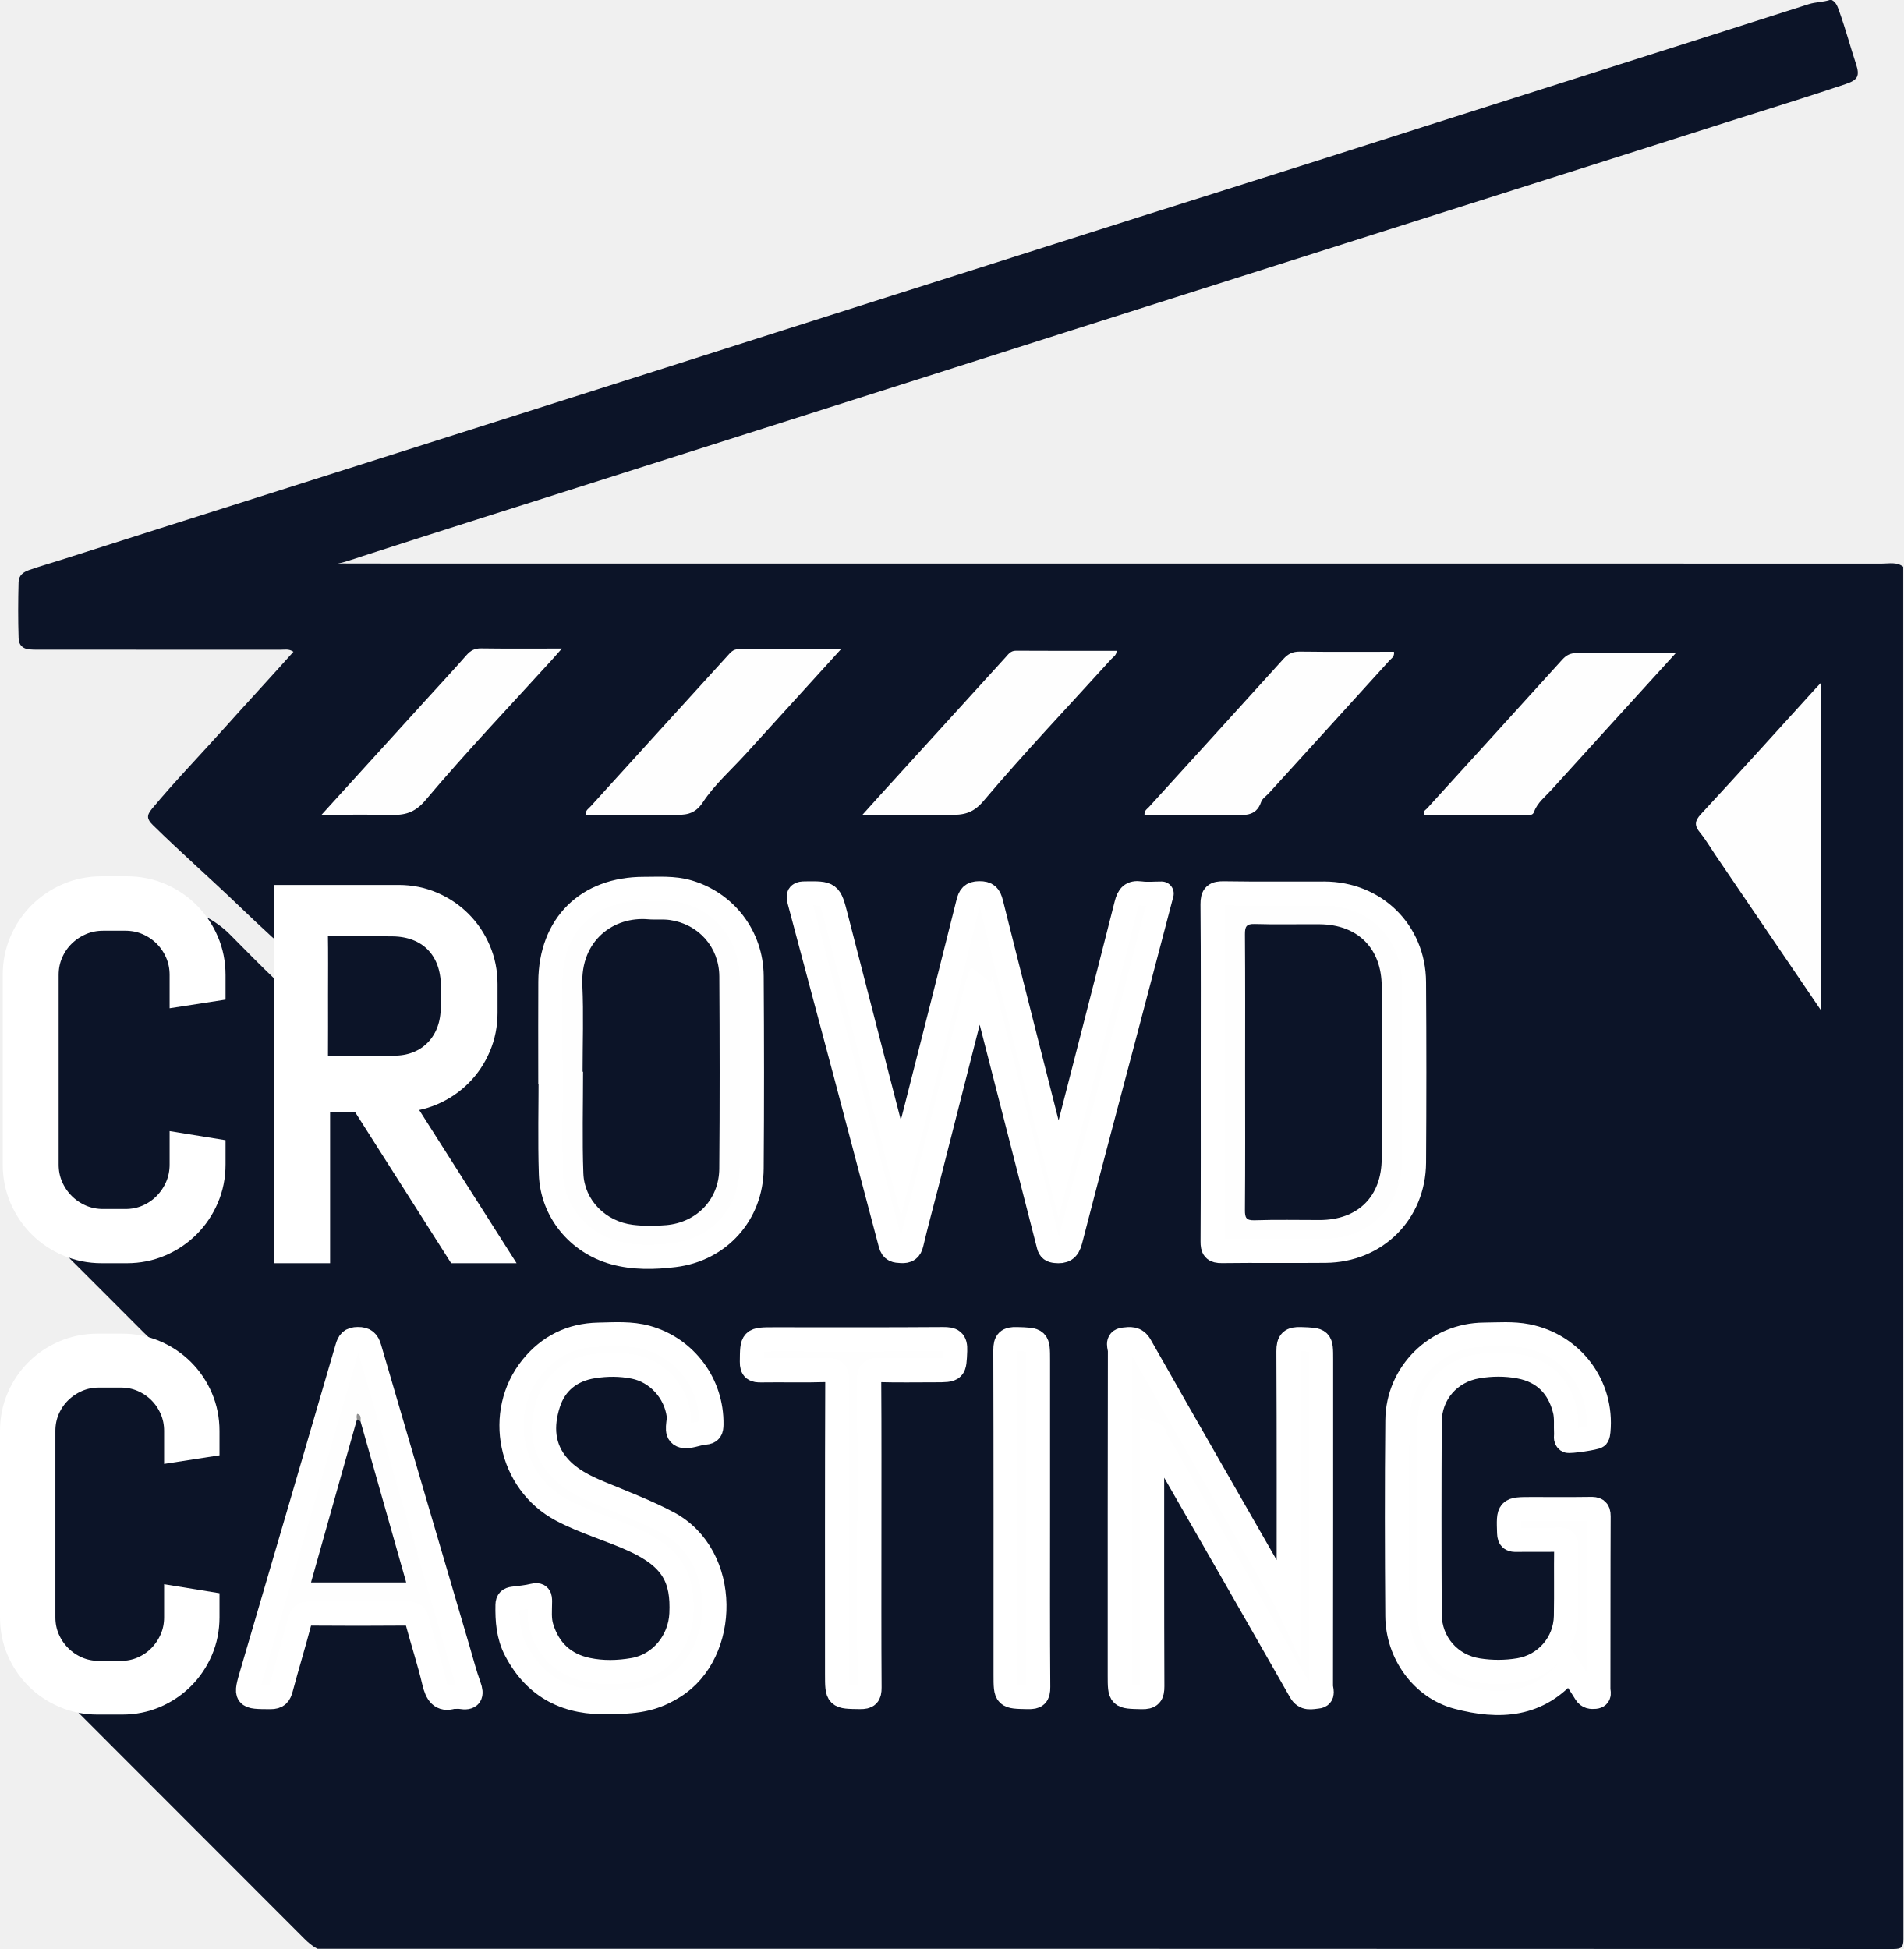
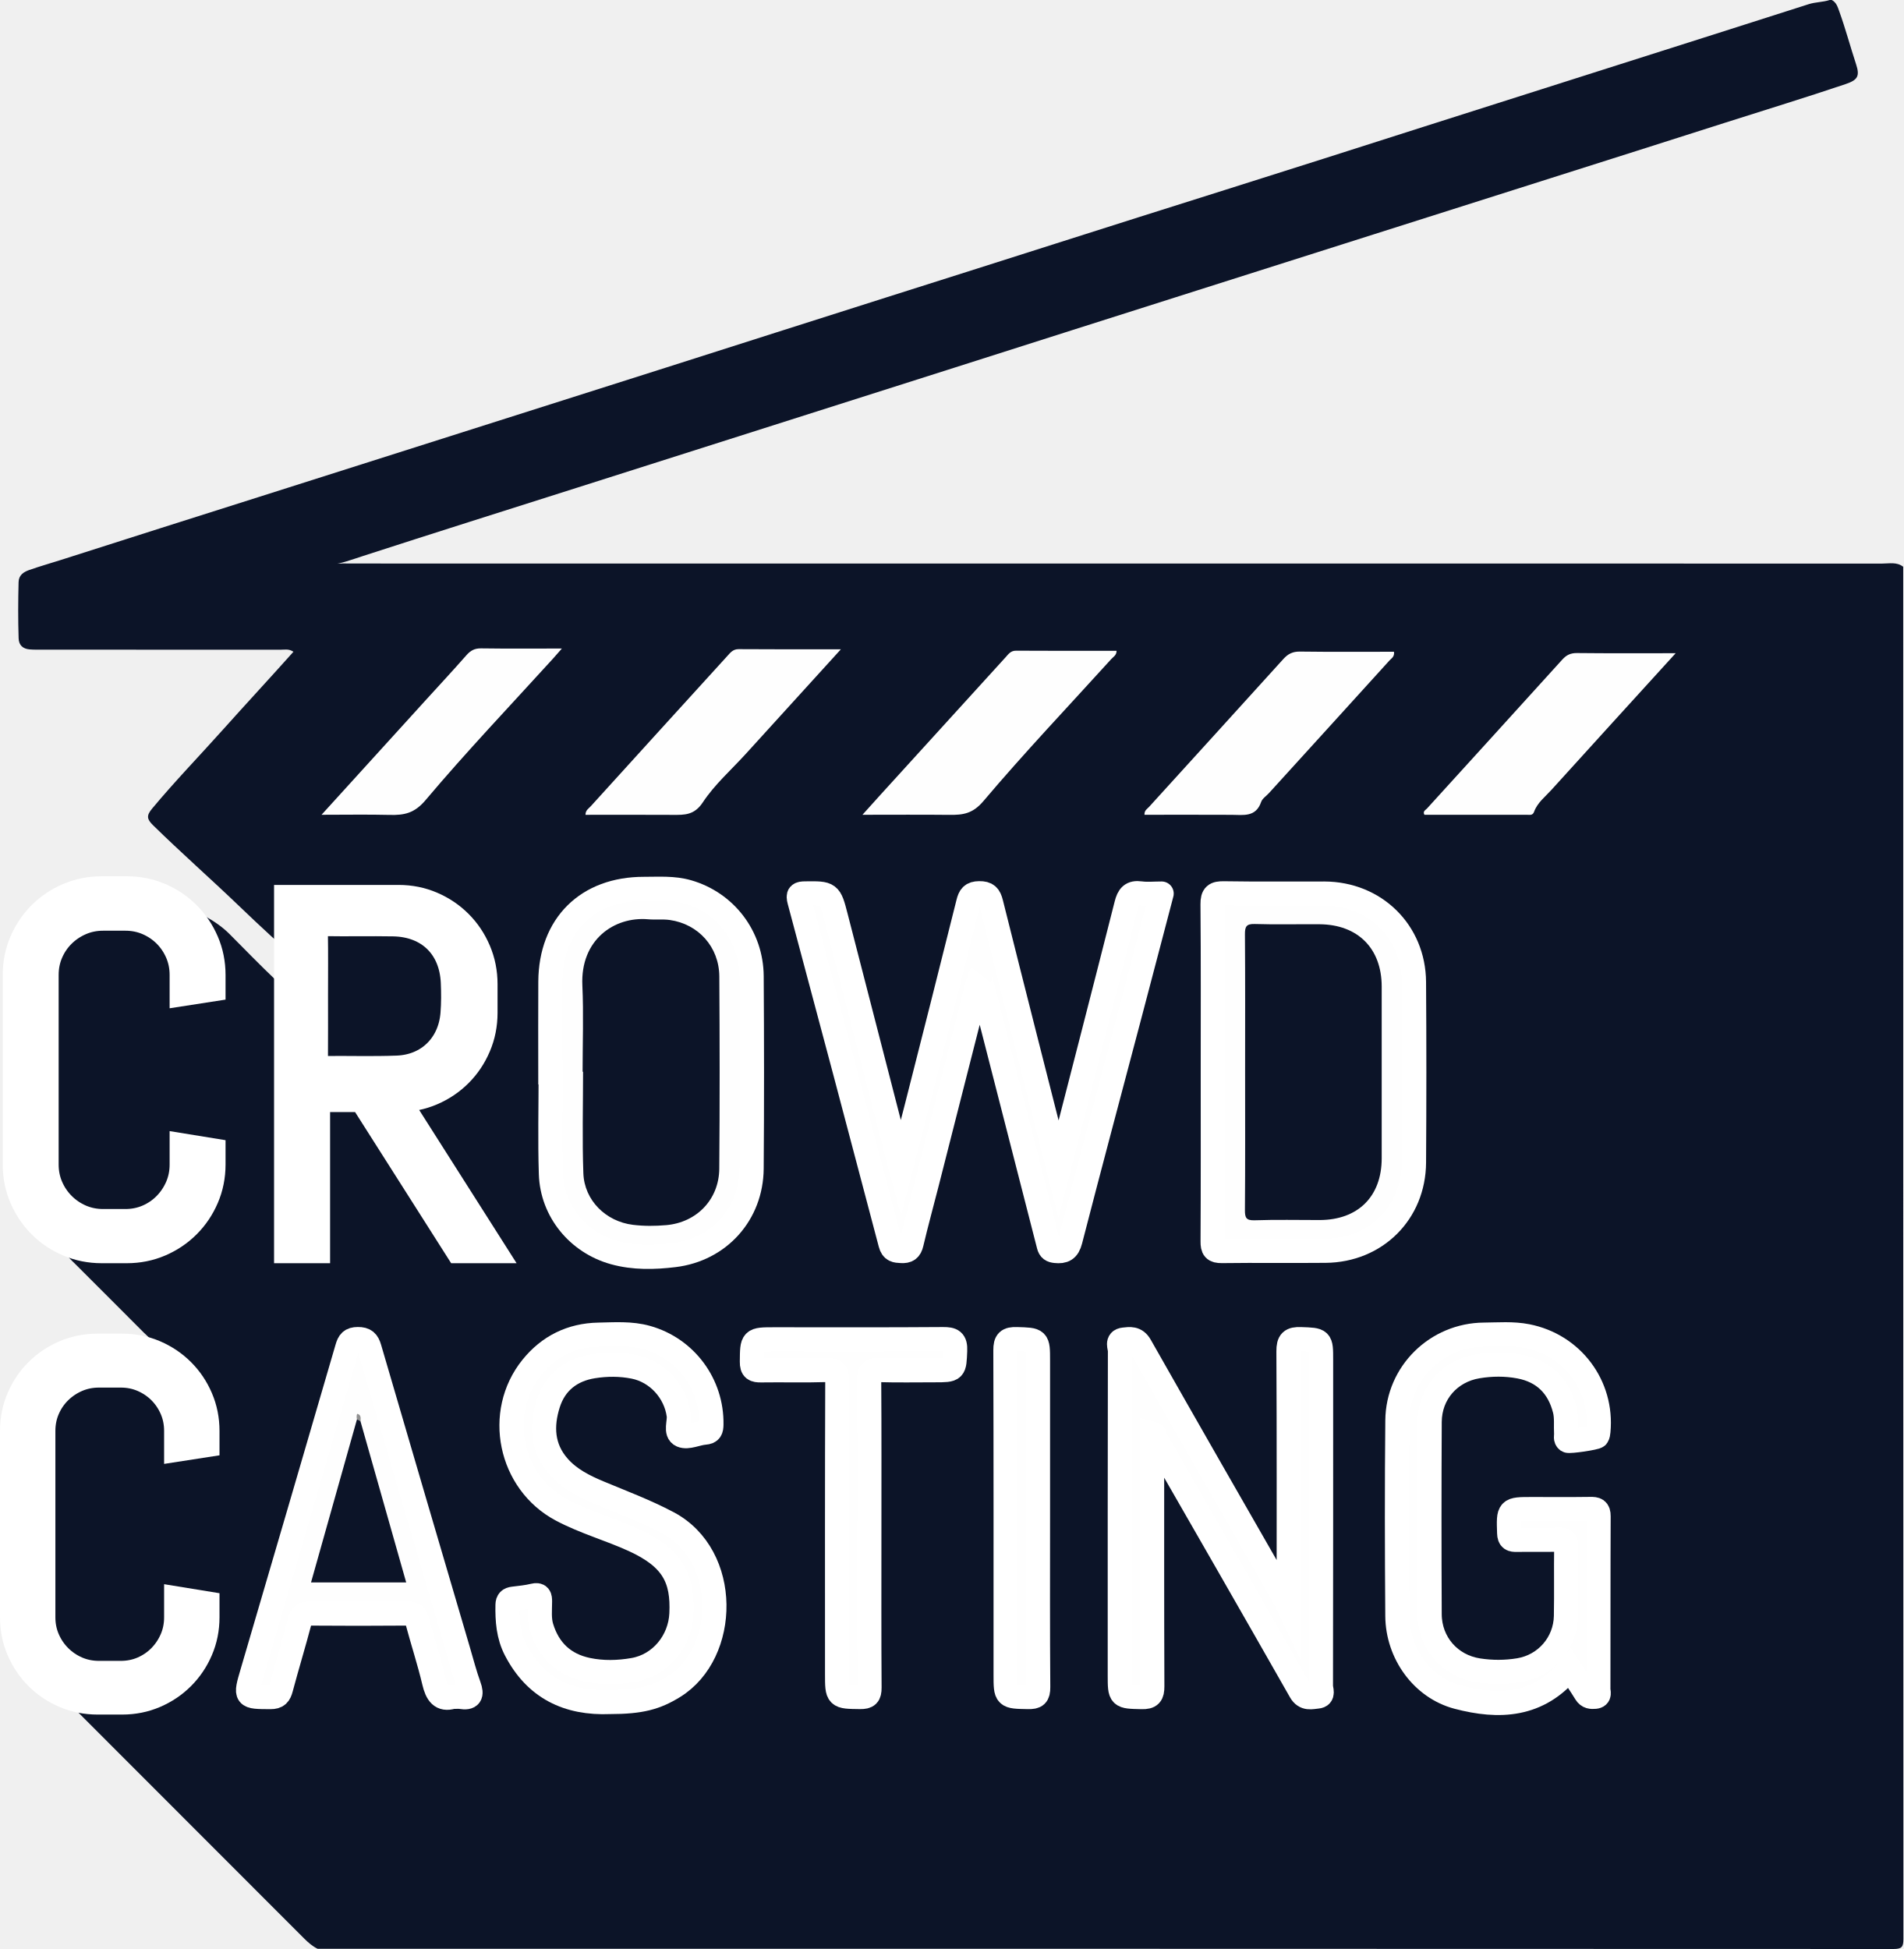
<svg xmlns="http://www.w3.org/2000/svg" id="svg2" xml:space="preserve" viewBox="0 0 393.895 403.37" height="403.37" width="393.89" version="1.1">
  <defs id="defs6">
    <clipPath id="clipPath16" clipPathUnits="userSpaceOnUse">
      <path id="path18" d="m0 612h792v-612h-792v612z" />
    </clipPath>
  </defs>
  <g id="g10" transform="matrix(1.25 0 0 -1.25 -381.76 627.24)">
    <g id="g12">
      <g id="g14" clip-path="url(#clipPath16)">
        <g id="g20" transform="translate(620.49,407.96)" style="fill:#0c1428;fill-opacity:1">
          <path id="path22" d="m0 0c0-75.742-0.004-151.48 0.034-227.22 0-1.342-0.303-1.645-1.646-1.645-86.962 0.037-173.92 0.034-260.89 0.034-0.867 0.427-1.575 1.05-2.256 1.731-12.442 12.456-24.896 24.901-37.334 37.361-0.654 0.655-1.903 1.381-1.473 2.241 0.516 1.028 1.821 0.233 2.77 0.158 3.703-0.29 7.388-0.483 10.967 0.836 5.336 1.967 9.256 7.862 8.924 13.44-0.084 1.404-2.758 2.759-3.937 1.978-0.603-0.399-0.461-1.07-0.438-1.642 0.086-2.153-0.422-4.119-1.566-5.96-1.548-2.49-3.798-3.922-6.605-4.498-2.36-0.484-4.754-0.478-7.117-0.02-4.994 0.968-8.246 4.911-8.256 10.014-0.021 10.385-0.02 20.769-0.001 31.154 0.01 5.379 3.196 9.272 8.491 10.14 3.258 0.534 6.538 0.552 9.631-0.995 3.498-1.749 5.118-4.669 5.401-8.453 0.04-0.535 0.002-1.074 0.032-1.611 0.044-0.805 0.452-1.136 1.269-1.142 2.642-0.019 3.238 0.506 3.084 3.094-0.294 4.935-2.544 8.768-6.763 11.353-1.34 0.821-2.53 1.77-3.629 2.876-3.744 3.767-7.508 7.516-11.263 11.272-0.38 0.38-0.782 0.741-1.124 1.155-0.368 0.444-1.016 0.929-0.617 1.523 0.385 0.572 1.095 0.241 1.658 0.06 3.661-1.183 7.389-1.264 11.149-0.658 6.768 1.091 11.671 6.572 12.025 13.403 0.109 2.095-1.779 3.52-3.742 2.825-0.871-0.308-0.628-1.074-0.622-1.677 0.03-2.806-0.811-5.236-2.711-7.361-3.017-3.373-6.928-3.668-11.013-3.351-1.659 0.128-3.308 0.46-4.793 1.333-3.239 1.905-5.034 4.654-5.035 8.477-0.002 10.563-0.008 21.127 0.002 31.69 0.005 5.063 2.946 8.796 7.873 9.898 2.468 0.553 5.007 0.548 7.47 0.062 4.846-0.958 8.009-4.928 8.206-9.951 0.035-0.887-0.46-2.334 1.247-2.167 2.647 0.26 3.178 0.239 3.117 2.358-0.076 2.669-0.73 5.19-2.187 7.464-0.225 0.352-0.503 0.67-0.712 1.03-0.314 0.541-0.96 1.137-0.371 1.735 0.476 0.484 1.142 0.055 1.652-0.229 1.464-0.814 2.842-1.749 4.032-2.948 2.524-2.54 5.021-5.11 7.612-7.58 1.27-1.211 1.742-2.561 1.736-4.294-0.044-12.532-0.027-25.066-0.022-37.599 0.001-2.227 0.162-2.378 2.288-2.364 1.948 0.013 2.097 0.147 2.1 2.181 0.011 6.624-0.002 13.249 0.007 19.874 0.004 2.784 0.212 3.028 2.908 3.002 5.865-0.056 4.839 0.734 8.061-4.374 3.884-6.158 7.81-12.288 11.693-18.446 1.329-2.106 3.139-2.837 5.457-2.211 1.133 0.306 0.404 0.901 0.142 1.32-2.408 3.843-4.851 7.664-7.285 11.49-2.082 3.273-4.168 6.543-6.202 9.846-1.143 1.856-1.031 2.09 1.103 2.503 6.059 1.172 10.312 4.513 11.708 10.618 0.85 3.713 0.746 7.647 0.056 11.391-1.147 6.223-6.815 10.724-13.396 10.884-5.547 0.135-11.1 0.005-16.65 0.048-1.458 0.011-2.072-0.548-2.004-2.008 0.059-1.25 0.039-2.507-0.007-3.759-0.021-0.589 0.049-1.316-0.561-1.602-0.68-0.319-1.259 0.185-1.739 0.626-1.846 1.692-3.669 3.416-5.473 5.147-4.691 4.501-9.576 8.794-14.218 13.348-1.023 1.003-1.106 1.592-0.154 2.736 3.742 4.496 7.809 8.693 11.704 13.047 3.847 4.301 7.775 8.531 11.697 12.924-0.739 0.531-1.472 0.341-2.144 0.342-13.129 0.012-26.259 0.009-39.389 0.01-0.716 0-1.433-0.017-2.147 0.045-1.123 0.098-1.776 0.704-1.813 1.83-0.1 3.101-0.087 6.205-0.006 9.307 0.029 1.136 0.785 1.665 1.751 2.005 1.745 0.616 3.528 1.114 5.289 1.679 10.907 3.503 21.833 6.951 32.751 10.422 22.518 7.159 45.037 14.317 67.558 21.47 12.113 3.847 24.212 7.742 36.33 11.575 18.66 5.902 37.294 11.887 55.963 17.76 11.042 3.473 22.066 7.007 33.094 10.527 21.203 6.768 42.427 13.47 63.624 20.256 1.137 0.363 2.338 0.323 3.466 0.688h0.358c0.766-0.399 0.977-1.161 1.241-1.891 1.033-2.865 1.814-5.81 2.765-8.701 0.656-1.996 0.318-2.642-1.753-3.339-6.559-2.211-13.18-4.236-19.774-6.339-9.721-3.1-19.444-6.198-29.171-9.277-19.456-6.158-38.896-12.368-58.351-18.529-13.823-4.378-27.634-8.795-41.451-13.191-20.357-6.477-40.713-12.956-61.071-19.428-11.885-3.778-23.779-7.529-35.643-11.375-1.831-0.593-3.644-1.272-5.071-1.385 0.923 0.237 2.381 0.155 3.834 0.155 84.25 0.003 168.52 0.004 252.79-0.01 1.167 0 2.405 0.301 3.46-0.515" style="fill:#0c1428;fill-opacity:1" fill-opacity=".941" fill="#00000f" />
        </g>
        <g id="g24" transform="translate(467.24,338.81)">
          <path id="path26" d="m0 0c-2.803-11.011-5.604-22.022-8.411-33.032-0.838-3.285-1.74-6.555-2.516-9.855-0.242-1.032-0.7-1.318-1.702-1.262-0.893 0.05-1.481 0.062-1.779 1.196-4.978 18.929-10.005 37.845-15.071 56.751-0.301 1.123-0.043 1.249 0.984 1.26 4.014 0.042 4.031 0.08 5.043-3.834 3.395-13.133 6.776-26.27 10.163-39.405 0.148-0.573 0.305-1.145 0.594-2.228 0.944 3.639 1.782 6.811 2.589 9.991 2.87 11.303 5.748 22.604 8.566 33.92 0.271 1.088 0.581 1.574 1.821 1.587 1.291 0.015 1.675-0.426 1.976-1.631 3.667-14.658 7.406-29.299 11.155-44.061 3.773 14.677 7.542 29.256 11.238 43.853 0.351 1.387 0.84 2.022 2.343 1.815 1.094-0.152 2.225-0.03 3.488-0.03 0.217 0.828-3.541-13.508-5.485-20.873-3.219-12.194-6.481-24.378-9.631-36.59-0.389-1.511-1.093-1.859-2.457-1.714-0.63 0.067-0.943 0.25-1.107 0.89-3.711 14.524-7.441 29.042-11.168 43.562-0.28 0.407-0.395 0.814-0.068 1.247-0.347-0.453-0.209-1.105-0.565-1.557" fill="#fefefe" />
        </g>
        <g id="g28" transform="translate(467.24,338.81)">
          <path id="path30" d="m0 0c-2.803-11.011-5.604-22.022-8.411-33.032-0.838-3.285-1.74-6.555-2.516-9.855-0.242-1.032-0.7-1.318-1.702-1.262-0.893 0.05-1.481 0.062-1.779 1.196-4.978 18.929-10.005 37.845-15.071 56.751-0.301 1.123-0.043 1.249 0.984 1.26 4.014 0.042 4.031 0.08 5.043-3.834 3.395-13.133 6.776-26.27 10.163-39.405 0.148-0.573 0.305-1.145 0.594-2.228 0.944 3.639 1.782 6.811 2.589 9.991 2.87 11.303 5.748 22.604 8.566 33.92 0.271 1.088 0.581 1.574 1.821 1.587 1.291 0.015 1.675-0.426 1.976-1.631 3.667-14.658 7.406-29.299 11.155-44.061 3.773 14.677 7.542 29.256 11.238 43.853 0.351 1.387 0.84 2.022 2.343 1.815 1.094-0.152 2.225-0.03 3.488-0.03 0.217 0.828-3.541-13.508-5.485-20.873-3.219-12.194-6.481-24.378-9.631-36.59-0.389-1.511-1.093-1.859-2.457-1.714-0.63 0.067-0.943 0.25-1.107 0.89-3.711 14.524-7.441 29.042-11.168 43.562-0.28 0.407-0.395 0.814-0.068 1.247-0.347-0.453-0.209-1.105-0.565-1.557z" stroke-miterlimit="10" stroke-width="4" stroke="#fff" fill="none" />
        </g>
        <g id="g32" transform="translate(518.76,235.81)">
          <path id="path34" d="m0 0c0 14.08 0.032 28.161-0.042 42.241-0.009 1.664 0.445 2.078 2.053 2.017 3.343-0.125 3.346-0.036 3.346-3.382 0-18.019 0.006-36.038-0.026-54.057-0.001-0.592 0.54-1.638-0.581-1.734-0.962-0.082-2.044-0.474-2.797 0.849-7.948 13.965-15.953 27.897-23.963 41.827-0.159 0.277 0.004 0.739-0.606 0.895v-1.956c0-13.306-0.021-26.611 0.032-39.917 0.005-1.389-0.322-1.825-1.759-1.79-3.623 0.086-3.624 0.012-3.624 3.63 0 17.9-0.007 35.8 0.029 53.7 0.002 0.627-0.613 1.725 0.635 1.859 0.989 0.107 1.978 0.303 2.717-0.999 7.836-13.823 15.756-27.599 23.656-41.386 0.322-0.562 0.618-1.13 0.93-1.797" fill="#fefefe" />
        </g>
        <g id="g36" transform="translate(518.76,235.81)">
          <path id="path38" d="m0 0c0 14.08 0.032 28.161-0.042 42.241-0.009 1.664 0.445 2.078 2.053 2.017 3.343-0.125 3.346-0.036 3.346-3.382 0-18.019 0.006-36.038-0.026-54.057-0.001-0.592 0.54-1.638-0.581-1.734-0.962-0.082-2.044-0.474-2.797 0.849-7.948 13.965-15.953 27.897-23.963 41.827-0.159 0.277 0.004 0.739-0.606 0.895v-1.956c0-13.306-0.021-26.611 0.032-39.917 0.005-1.389-0.322-1.825-1.759-1.79-3.623 0.086-3.624 0.012-3.624 3.63 0 17.9-0.007 35.8 0.029 53.7 0.002 0.627-0.613 1.725 0.635 1.859 0.989 0.107 1.978 0.303 2.717-0.999 7.836-13.823 15.756-27.599 23.656-41.386 0.322-0.562 0.618-1.13 0.93-1.797z" stroke-miterlimit="10" stroke-width="4" stroke="#fff" fill="none" />
        </g>
        <g id="g40" transform="translate(506.19,324.16)">
          <path id="path42" d="m0 0c0 9.303 0.04 18.607-0.04 27.909-0.013 1.54 0.44 1.838 1.884 1.815 5.545-0.09 11.092-0.02 16.638-0.041 8.365-0.031 14.766-6.298 14.825-14.649 0.07-9.958 0.064-19.918 0.002-29.877-0.053-8.312-6.304-14.532-14.625-14.615-5.725-0.057-11.451 0.033-17.175-0.045-1.299-0.018-1.544 0.378-1.538 1.594 0.053 9.302 0.029 18.606 0.029 27.909" fill="#fefefe" />
        </g>
        <g id="g44" transform="translate(506.19,324.16)">
          <path id="path46" d="m0 0c0 9.303 0.04 18.607-0.04 27.909-0.013 1.54 0.44 1.838 1.884 1.815 5.545-0.09 11.092-0.02 16.638-0.041 8.365-0.031 14.766-6.298 14.825-14.649 0.07-9.958 0.064-19.918 0.002-29.877-0.053-8.312-6.304-14.532-14.625-14.615-5.725-0.057-11.451 0.033-17.175-0.045-1.299-0.018-1.544 0.378-1.538 1.594 0.053 9.302 0.029 18.606 0.029 27.909z" stroke-miterlimit="10" stroke-width="4" stroke="#fff" fill="none" />
        </g>
        <g id="g48" transform="translate(396.52,324.24)">
          <path id="path50" d="m0 0c0 5.01-0.026 10.019 0.006 15.029 0.059 9.385 6.095 15.361 15.493 15.349 2.437-0.004 4.887 0.194 7.285-0.501 6.192-1.796 10.495-7.362 10.537-13.957 0.069-10.615 0.079-21.232-0.002-31.847-0.058-7.513-5.371-13.435-12.828-14.333-3.311-0.399-6.671-0.485-9.944 0.426-5.955 1.657-10.258 6.862-10.453 13.018-0.179 5.6-0.038 11.21-0.038 16.816h-0.056" fill="#fefefe" />
        </g>
        <g id="g52" transform="translate(396.52,324.24)">
          <path id="path54" d="m0 0c0 5.01-0.026 10.019 0.006 15.029 0.059 9.385 6.095 15.361 15.493 15.349 2.437-0.004 4.887 0.194 7.285-0.501 6.192-1.796 10.495-7.362 10.537-13.957 0.069-10.615 0.079-21.232-0.002-31.847-0.058-7.513-5.371-13.435-12.828-14.333-3.311-0.399-6.671-0.485-9.944 0.426-5.955 1.657-10.258 6.862-10.453 13.018-0.179 5.6-0.038 11.21-0.038 16.816h-0.056z" stroke-miterlimit="10" stroke-width="4" stroke="#fff" fill="none" />
        </g>
        <g id="g56" transform="translate(565.27,225.54)">
          <path id="path58" d="m0 0c-5.119-6.309-11.728-6.533-18.551-4.735-5.883 1.55-9.927 7.27-9.973 13.417-0.08 10.799-0.102 21.599 0.004 32.397 0.077 7.864 6.491 14.131 14.335 14.193 2.378 0.019 4.767 0.226 7.138-0.24 7.472-1.468 12.528-8.196 11.807-15.762-0.027-0.28-0.062-0.593-0.205-0.821-0.179-0.287-4.639-0.927-4.894-0.741-0.414 0.303-0.223 0.757-0.244 1.148-0.072 1.308 0.097 2.671-0.212 3.916-0.976 3.93-3.466 6.461-7.509 7.223-2.295 0.432-4.643 0.412-6.941 0.029-4.65-0.774-7.907-4.509-7.931-9.189-0.054-10.62-0.053-21.241-0.002-31.861 0.022-4.751 3.368-8.563 8.044-9.284 2.246-0.347 4.522-0.347 6.769 0.027 4.414 0.735 7.667 4.467 7.751 8.958 0.072 3.817-0.008 7.637 0.046 11.455 0.013 0.929-0.227 1.232-1.186 1.204-2.324-0.069-4.653 0.006-6.979-0.038-0.846-0.016-1.249 0.096-1.283 1.126-0.129 3.972-0.175 3.971 3.778 3.971 3.222 0 6.444-0.028 9.666 0.018 0.916 0.013 1.369-0.088 1.363-1.211-0.046-9.546-0.021-19.092-0.041-28.639-0.001-0.446 0.346-1.163-0.548-1.246-0.604-0.056-1.154-0.03-1.544 0.603-0.807 1.313-1.678 2.587-2.658 4.082" fill="#fefefe" />
        </g>
        <g id="g60" transform="translate(565.27,225.54)">
          <path id="path62" d="m0 0c-5.119-6.309-11.728-6.533-18.551-4.735-5.883 1.55-9.927 7.27-9.973 13.417-0.08 10.799-0.102 21.599 0.004 32.397 0.077 7.864 6.491 14.131 14.335 14.193 2.378 0.019 4.767 0.226 7.138-0.24 7.472-1.468 12.528-8.196 11.807-15.762-0.027-0.28-0.062-0.593-0.205-0.821-0.179-0.287-4.639-0.927-4.894-0.741-0.414 0.303-0.223 0.757-0.244 1.148-0.072 1.308 0.097 2.671-0.212 3.916-0.976 3.93-3.466 6.461-7.509 7.223-2.295 0.432-4.643 0.412-6.941 0.029-4.65-0.774-7.907-4.509-7.931-9.189-0.054-10.62-0.053-21.241-0.002-31.861 0.022-4.751 3.368-8.563 8.044-9.284 2.246-0.347 4.522-0.347 6.769 0.027 4.414 0.735 7.667 4.467 7.751 8.958 0.072 3.817-0.008 7.637 0.046 11.455 0.013 0.929-0.227 1.232-1.186 1.204-2.324-0.069-4.653 0.006-6.979-0.038-0.846-0.016-1.249 0.096-1.283 1.126-0.129 3.972-0.175 3.971 3.778 3.971 3.222 0 6.444-0.028 9.666 0.018 0.916 0.013 1.369-0.088 1.363-1.211-0.046-9.546-0.021-19.092-0.041-28.639-0.001-0.446 0.346-1.163-0.548-1.246-0.604-0.056-1.154-0.03-1.544 0.603-0.807 1.313-1.678 2.587-2.658 4.082z" stroke-miterlimit="10" stroke-width="4" stroke="#fff" fill="none" />
        </g>
        <g id="g64" transform="translate(406.37,219.99)">
          <path id="path66" d="m0 0c-6.94-0.291-12.295 2.287-15.583 8.608-1.224 2.353-1.41 4.887-1.357 7.477 0.015 0.696 0.318 0.941 0.945 1.02 1.123 0.142 2.261 0.242 3.355 0.511 1.004 0.247 1.081-0.199 1.079-0.992-0.004-1.427-0.17-2.876 0.257-4.269 1.164-3.805 3.712-6.202 7.589-7.018 2.522-0.531 5.11-0.472 7.651-0.025 4.482 0.788 7.703 4.762 7.914 9.296 0.27 5.803-1.405 9.229-7.876 12.198-3.942 1.808-8.165 2.967-12.007 5.015-8.551 4.558-10.937 16.082-4.871 23.594 2.819 3.491 6.535 5.315 11.019 5.403 2.673 0.052 5.371 0.264 8.007-0.474 6.432-1.799 10.804-7.709 10.693-14.398-0.013-0.838-0.139-1.277-1.106-1.349-1.302-0.097-2.808-0.891-3.824-0.453-1.113 0.48-0.321 2.204-0.483 3.372-0.539 3.902-3.543 7.216-7.415 7.988-2.242 0.447-4.52 0.437-6.762 0.08-3.663-0.583-6.305-2.672-7.421-6.18-1.167-3.664-1.029-7.319 1.708-10.427 1.819-2.067 4.211-3.267 6.702-4.307 3.839-1.603 7.735-3.058 11.426-5.017 10.21-5.419 9.927-21.567 0.949-27.121-2.973-1.839-5.464-2.53-10.589-2.532" fill="#fefefe" />
        </g>
        <g id="g68" transform="translate(406.37,219.99)">
          <path id="path70" d="m0 0c-6.94-0.291-12.295 2.287-15.583 8.608-1.224 2.353-1.41 4.887-1.357 7.477 0.015 0.696 0.318 0.941 0.945 1.02 1.123 0.142 2.261 0.242 3.355 0.511 1.004 0.247 1.081-0.199 1.079-0.992-0.004-1.427-0.17-2.876 0.257-4.269 1.164-3.805 3.712-6.202 7.589-7.018 2.522-0.531 5.11-0.472 7.651-0.025 4.482 0.788 7.703 4.762 7.914 9.296 0.27 5.803-1.405 9.229-7.876 12.198-3.942 1.808-8.165 2.967-12.007 5.015-8.551 4.558-10.937 16.082-4.871 23.594 2.819 3.491 6.535 5.315 11.019 5.403 2.673 0.052 5.371 0.264 8.007-0.474 6.432-1.799 10.804-7.709 10.693-14.398-0.013-0.838-0.139-1.277-1.106-1.349-1.302-0.097-2.808-0.891-3.824-0.453-1.113 0.48-0.321 2.204-0.483 3.372-0.539 3.902-3.543 7.216-7.415 7.988-2.242 0.447-4.52 0.437-6.762 0.08-3.663-0.583-6.305-2.672-7.421-6.18-1.167-3.664-1.029-7.319 1.708-10.427 1.819-2.067 4.211-3.267 6.702-4.307 3.839-1.603 7.735-3.058 11.426-5.017 10.21-5.419 9.927-21.567 0.949-27.121-2.973-1.839-5.464-2.53-10.589-2.532z" stroke-miterlimit="10" stroke-width="4" stroke="#fff" fill="none" />
        </g>
        <g id="g72" transform="translate(380.31,220.84)">
          <path id="path74" d="m0 0c-1.842-0.564-2.574 0.527-3.031 2.459-0.805 3.41-1.908 6.749-2.81 10.138-0.243 0.914-0.631 1.211-1.579 1.203-5.427-0.046-10.854-0.043-16.281-0.002-0.943 0.007-1.316-0.276-1.564-1.217-0.982-3.737-2.117-7.433-3.112-11.167-0.267-1.003-0.591-1.456-1.756-1.45-4.216 0.023-4.215-0.033-3.014 4.064 5.25 17.911 10.509 35.82 15.721 53.742 0.295 1.017 0.608 1.464 1.765 1.471 1.192 0.008 1.614-0.425 1.929-1.504 4.88-16.72 9.8-33.427 14.714-50.137 0.57-1.939 1.075-3.903 1.764-5.8 0.541-1.492 0.245-2.075-1.378-1.808-0.349 0.057-0.715 0.008-1.368 0.008" fill="#fefefe" />
        </g>
        <g id="g76" transform="translate(380.31,220.84)">
          <path id="path78" d="m0 0c-1.842-0.564-2.574 0.527-3.031 2.459-0.805 3.41-1.908 6.749-2.81 10.138-0.243 0.914-0.631 1.211-1.579 1.203-5.427-0.046-10.854-0.043-16.281-0.002-0.943 0.007-1.316-0.276-1.564-1.217-0.982-3.737-2.117-7.433-3.112-11.167-0.267-1.003-0.591-1.456-1.756-1.45-4.216 0.023-4.215-0.033-3.014 4.064 5.25 17.911 10.509 35.82 15.721 53.742 0.295 1.017 0.608 1.464 1.765 1.471 1.192 0.008 1.614-0.425 1.929-1.504 4.88-16.72 9.8-33.427 14.714-50.137 0.57-1.939 1.075-3.903 1.764-5.8 0.541-1.492 0.245-2.075-1.378-1.808-0.349 0.057-0.715 0.008-1.368 0.008z" stroke-miterlimit="10" stroke-width="4" stroke="#fff" fill="none" />
-         </g>
-         <g id="g80" transform="translate(606.92,334.45)">
-           <path id="path82" d="m0 0c-6.039 8.885-11.788 17.342-17.535 25.8-0.836 1.23-1.586 2.531-2.524 3.678-0.935 1.143-0.94 1.9 0.136 3.061 6.403 6.905 12.704 13.905 19.041 20.872 0.225 0.247 0.458 0.487 0.882 0.937v-54.348z" fill="#fefefe" />
        </g>
        <g id="g84" transform="translate(444.62,394.29)">
          <path id="path86" d="m0 0c-5.499-6.049-10.626-11.687-15.752-17.325-2.405-2.646-5.156-5.063-7.102-8.011-1.418-2.148-3.028-2.092-5.001-2.08-4.802 0.028-9.604 0.009-14.427 0.009-0.002 0.772 0.534 1.045 0.869 1.415 7.525 8.3 15.064 16.587 22.605 24.872 0.508 0.557 0.937 1.149 1.88 1.141 5.466-0.043 10.932-0.021 16.928-0.021" fill="#fefefe" />
        </g>
        <g id="g88" transform="translate(448.19,366.89)">
          <path id="path90" d="m0 0c1.18 1.311 2.082 2.32 2.993 3.322 6.901 7.589 13.804 15.178 20.71 22.764 0.468 0.515 0.837 1.087 1.717 1.081 5.536-0.038 11.073-0.019 16.65-0.019-0.002-0.747-0.543-0.998-0.87-1.358-7.091-7.82-14.369-15.481-21.183-23.535-1.767-2.089-3.391-2.294-5.606-2.27-4.647 0.05-9.295 0.015-14.411 0.015" fill="#fefefe" />
        </g>
        <g id="g92" transform="translate(494.88,366.89)">
          <path id="path94" d="m0 0c-0.034 0.746 0.459 0.974 0.754 1.299 7.408 8.164 14.841 16.304 22.232 24.484 0.784 0.868 1.562 1.254 2.758 1.238 5.18-0.069 10.362-0.029 15.562-0.029 0.122-0.825-0.426-1.091-0.743-1.44-6.642-7.33-13.3-14.645-19.955-21.963-0.441-0.485-1.097-0.895-1.292-1.463-0.882-2.568-2.947-2.145-4.911-2.134-4.8 0.025-9.599 0.008-14.405 0.008" fill="#fefefe" />
        </g>
        <g id="g96" transform="translate(582.82,393.64)">
          <path id="path98" d="m0 0c-7.101-7.805-13.855-15.21-20.58-22.641-1.03-1.138-2.313-2.101-2.862-3.617-0.233-0.644-0.73-0.493-1.179-0.493-5.663-0.006-11.326-0.004-16.972-0.004-0.325 0.591 0.194 0.786 0.436 1.053 7.461 8.216 14.942 16.413 22.386 24.645 0.699 0.772 1.388 1.095 2.444 1.084 5.286-0.059 10.573-0.027 16.327-0.027" fill="#fefefe" />
        </g>
        <g id="g100" transform="translate(449.33,247.79)">
          <path id="path102" d="m0 0c0-8.471-0.028-16.941 0.03-25.411 0.008-1.252-0.327-1.58-1.567-1.564-3.802 0.049-3.802-0.007-3.802 3.818 0 16.166-0.024 32.331 0.038 48.497 0.006 1.52-0.396 1.876-1.865 1.829-3.575-0.114-7.157-0.004-10.736-0.057-1.084-0.017-1.556 0.156-1.542 1.433 0.04 3.702-0.029 3.702 3.727 3.702 9.306 0 18.612-0.035 27.917 0.036 1.513 0.011 2.078-0.266 2.006-1.922-0.142-3.225-0.036-3.229-3.345-3.229-3.102 0-6.205-0.059-9.305 0.029-1.242 0.035-1.594-0.308-1.586-1.571 0.057-8.529 0.03-17.06 0.03-25.59" fill="#fefefe" />
        </g>
        <g id="g104" transform="translate(449.33,247.79)">
          <path id="path106" d="m0 0c0-8.471-0.028-16.941 0.03-25.411 0.008-1.252-0.327-1.58-1.567-1.564-3.802 0.049-3.802-0.007-3.802 3.818 0 16.166-0.024 32.331 0.038 48.497 0.006 1.52-0.396 1.876-1.865 1.829-3.575-0.114-7.157-0.004-10.736-0.057-1.084-0.017-1.556 0.156-1.542 1.433 0.04 3.702-0.029 3.702 3.727 3.702 9.306 0 18.612-0.035 27.917 0.036 1.513 0.011 2.078-0.266 2.006-1.922-0.142-3.225-0.036-3.229-3.345-3.229-3.102 0-6.205-0.059-9.305 0.029-1.242 0.035-1.594-0.308-1.586-1.571 0.057-8.529 0.03-17.06 0.03-25.59z" stroke-miterlimit="10" stroke-width="4" stroke="#fff" fill="none" />
        </g>
        <g id="g108" transform="translate(358.64,366.89)">
          <path id="path110" d="m0 0c5.967 6.566 11.614 12.781 17.262 18.995 2.246 2.471 4.522 4.914 6.723 7.423 0.68 0.775 1.359 1.148 2.425 1.133 4.325-0.061 8.651-0.025 13.38-0.025-0.679-0.772-1.086-1.247-1.506-1.71-7.059-7.762-14.301-15.37-21.059-23.385-1.847-2.191-3.543-2.513-5.93-2.454-3.614 0.089-7.232 0.023-11.295 0.023" fill="#fefefe" />
        </g>
        <g id="g112" transform="translate(477.25,250.57)">
          <path id="path114" d="m0 0c0-9.368-0.035-18.737 0.038-28.105 0.01-1.386-0.373-1.679-1.684-1.654-3.712 0.07-3.713 0.009-3.713 3.717 0 17.901 0.019 35.803-0.036 53.704-0.004 1.507 0.406 1.884 1.876 1.839 3.517-0.106 3.519-0.028 3.519-3.544v-25.957" fill="#fefefe" />
        </g>
        <g id="g116" transform="translate(477.25,250.57)">
          <path id="path118" d="m0 0c0-9.368-0.035-18.737 0.038-28.105 0.01-1.386-0.373-1.679-1.684-1.654-3.712 0.07-3.713 0.009-3.713 3.717 0 17.901 0.019 35.803-0.036 53.704-0.004 1.507 0.406 1.884 1.876 1.839 3.517-0.106 3.519-0.028 3.519-3.544v-25.957z" stroke-miterlimit="10" stroke-width="4" stroke="#fff" fill="none" />
        </g>
        <g id="g120" transform="translate(358.82,324.94)">
          <path id="path122" d="m0 0c-1.053-0.015-1.128 0.498-1.122 1.318 0.026 3.577 0.012 7.155 0.012 10.733-0.001 3.458 0.039 6.917-0.024 10.374-0.019 1.081 0.274 1.443 1.394 1.424 3.815-0.065 7.633 0.029 11.448-0.039 5.782-0.103 9.589-3.827 9.85-9.603 0.078-1.724 0.082-3.464-0.052-5.183-0.4-5.132-4.032-8.751-9.165-8.951-4.108-0.16-8.228-0.016-12.341-0.073m12.565-5.277c1.99 0 3.859 0.374 5.603 1.124 1.745 0.75 3.27 1.779 4.58 3.088 1.308 1.308 2.336 2.841 3.086 4.6 0.751 1.758 1.125 3.632 1.125 5.622v4.744c0 1.989-0.374 3.864-1.125 5.622-0.75 1.758-1.778 3.292-3.086 4.6-1.31 1.309-2.835 2.338-4.58 3.087-1.744 0.75-3.613 1.125-5.603 1.125h-18.604v-58.637h5.274v25.025h7.239l15.905-25.025h6.093l-15.907 25.025z" fill="#fff" />
        </g>
        <g id="g124" transform="translate(358.82,324.94)">
          <path id="path126" d="m0 0c-1.053-0.015-1.128 0.498-1.122 1.318 0.026 3.577 0.012 7.155 0.012 10.733-0.001 3.458 0.039 6.917-0.024 10.374-0.019 1.081 0.274 1.443 1.394 1.424 3.815-0.065 7.633 0.029 11.448-0.039 5.782-0.103 9.589-3.827 9.85-9.603 0.078-1.724 0.082-3.464-0.052-5.183-0.4-5.132-4.032-8.751-9.165-8.951-4.108-0.16-8.228-0.016-12.341-0.073zm12.565-5.277c1.99 0 3.859 0.374 5.603 1.124 1.745 0.75 3.27 1.779 4.58 3.088 1.308 1.308 2.336 2.841 3.086 4.6 0.751 1.758 1.125 3.632 1.125 5.622v4.744c0 1.989-0.374 3.864-1.125 5.622-0.75 1.758-1.778 3.292-3.086 4.6-1.31 1.309-2.835 2.338-4.58 3.087-1.744 0.75-3.613 1.125-5.603 1.125h-18.604v-58.637h5.274v25.025h7.239l15.905-25.025h6.093l-15.907 25.025z" stroke-miterlimit="10" stroke-width="4" stroke="#fff" fill="none" />
        </g>
        <g id="g128" transform="translate(380.33,333.97)">
          <path id="path130" d="m0 0c0.134 1.719 0.13 3.459 0.052 5.183-0.261 5.776-4.068 9.499-9.85 9.603-3.815 0.068-7.633-0.027-11.448 0.039-1.12 0.019-1.413-0.343-1.393-1.424 0.062-3.457 0.023-6.916 0.023-10.375 0-3.577 0.015-7.155-0.011-10.733-0.006-0.819 0.068-1.332 1.121-1.317 4.114 0.057 8.233-0.088 12.341 0.072 5.133 0.2 8.765 3.819 9.165 8.952" />
        </g>
        <g id="g132" transform="translate(380.33,333.97)">
          <path id="path134" d="m0 0c0.134 1.719 0.13 3.459 0.052 5.183-0.261 5.776-4.068 9.499-9.85 9.603-3.815 0.068-7.633-0.027-11.448 0.039-1.12 0.019-1.413-0.343-1.393-1.424 0.062-3.457 0.023-6.916 0.023-10.375 0-3.577 0.015-7.155-0.011-10.733-0.006-0.819 0.068-1.332 1.121-1.317 4.114 0.057 8.233-0.088 12.341 0.072 5.133 0.2 8.765 3.819 9.165 8.952z" stroke-miterlimit="10" style="fill:#0c1428;fill-opacity:1" stroke-width="4" stroke="#fff" fill="none" />
        </g>
        <g id="g136" transform="translate(511.54,324.35)" style="fill:#0c1428;fill-opacity:1">
          <path id="path138" d="m0 0c0 7.577 0.029 15.154-0.028 22.73-0.01 1.273 0.213 1.771 1.635 1.726 3.576-0.114 7.158-0.013 10.738-0.043 6.323-0.053 10.262-4.009 10.268-10.303 0.01-9.486 0.01-18.972 0-28.458-0.006-6.319-3.929-10.205-10.285-10.212-3.58-0.003-7.162 0.081-10.738-0.04-1.413-0.048-1.63 0.415-1.62 1.691 0.061 7.636 0.03 15.272 0.03 22.909" style="fill:#0c1428;fill-opacity:1" />
        </g>
        <g id="g140" transform="translate(401.86,324.34)" style="fill:#0c1428;fill-opacity:1">
          <path id="path142" d="m0 0c0 4.77 0.176 9.548-0.04 14.308-0.343 7.531 5.264 11.431 10.899 10.938 1.185-0.104 2.399 0.049 3.571-0.116 4.749-0.671 8.171-4.482 8.203-9.339 0.068-10.613 0.081-21.227-0.007-31.84-0.042-5.084-3.731-8.902-8.774-9.345-1.839-0.161-3.694-0.174-5.535 0.053-4.465 0.552-8.029 4.045-8.192 8.531-0.203 5.596-0.049 11.206-0.049 16.81h-0.076" style="fill:#0c1428;fill-opacity:1" />
        </g>
        <g id="g144" transform="translate(365.09,266.46)" style="fill:#0c1428;fill-opacity:1">
          <path id="path146" d="m0 0c2.51-8.851 5.02-17.701 7.564-26.669h-15.754c2.54 9.014 5.072 18.006 7.605 26.998 0.411 0.274 0.454-0.106 0.585-0.329" style="fill:#0c1428;fill-opacity:1" />
        </g>
        <g id="g148" transform="translate(365.09,266.46)">
          <path id="path150" d="m0 0c-0.195 0.11-0.39 0.219-0.585 0.329-0.109 0.333-0.047 0.942 0.081 0.909 0.615-0.16 0.55-0.729 0.504-1.238" fill="#909090" />
        </g>
        <g id="g152" transform="translate(336.55,350.51)">
          <path id="path154" d="m0 0c-1.305 1.305-2.827 2.329-4.565 3.077-1.739 0.747-3.601 1.12-5.583 1.12h-4.156c-1.984 0-3.852-0.373-5.603-1.12-1.753-0.748-3.282-1.772-4.586-3.077-1.303-1.304-2.328-2.825-3.077-4.564-0.747-1.738-1.119-3.6-1.119-5.582v-31.378c0-1.983 0.372-3.845 1.119-5.583 0.749-1.739 1.774-3.26 3.077-4.564 1.304-1.304 2.833-2.33 4.586-3.077 1.751-0.747 3.619-1.121 5.603-1.121h4.156c1.982 0 3.844 0.374 5.583 1.121 1.738 0.747 3.26 1.773 4.565 3.077 1.304 1.304 2.329 2.825 3.076 4.564 0.747 1.738 1.121 3.6 1.121 5.583v2.323l-5.258 0.855v-3.178c0-1.304-0.244-2.52-0.732-3.648-0.49-1.127-1.156-2.118-1.998-2.974-0.843-0.856-1.828-1.528-2.953-2.018-1.128-0.488-2.345-0.733-3.649-0.733h-3.667c-1.304 0-2.52 0.245-3.648 0.733-1.127 0.49-2.119 1.162-2.974 2.018-0.856 0.856-1.528 1.847-2.017 2.974-0.49 1.128-0.734 2.344-0.734 3.648v31.378c0 1.303 0.244 2.519 0.734 3.647 0.489 1.126 1.161 2.112 2.017 2.954 0.855 0.842 1.847 1.508 2.974 1.997 1.128 0.489 2.344 0.733 3.648 0.733h3.667c1.304 0 2.521-0.244 3.649-0.733 1.125-0.489 2.11-1.155 2.953-1.997 0.842-0.842 1.508-1.828 1.998-2.954 0.488-1.128 0.732-2.344 0.732-3.647v-3.179l5.258 0.815v2.364c0 1.982-0.374 3.844-1.121 5.582-0.747 1.739-1.772 3.26-3.076 4.564" fill="#fff" />
        </g>
        <g id="g156" transform="translate(336.55,350.51)">
          <path id="path158" d="m0 0c-1.305 1.305-2.827 2.329-4.565 3.077-1.739 0.747-3.601 1.12-5.583 1.12h-4.156c-1.984 0-3.852-0.373-5.603-1.12-1.753-0.748-3.282-1.772-4.586-3.077-1.303-1.304-2.328-2.825-3.077-4.564-0.747-1.738-1.119-3.6-1.119-5.582v-31.378c0-1.983 0.372-3.845 1.119-5.583 0.749-1.739 1.774-3.26 3.077-4.564 1.304-1.304 2.833-2.33 4.586-3.077 1.751-0.747 3.619-1.121 5.603-1.121h4.156c1.982 0 3.844 0.374 5.583 1.121 1.738 0.747 3.26 1.773 4.565 3.077 1.304 1.304 2.329 2.825 3.076 4.564 0.747 1.738 1.121 3.6 1.121 5.583v2.323l-5.258 0.855v-3.178c0-1.304-0.244-2.52-0.732-3.648-0.49-1.127-1.156-2.118-1.998-2.974-0.843-0.856-1.828-1.528-2.953-2.018-1.128-0.488-2.345-0.733-3.649-0.733h-3.667c-1.304 0-2.52 0.245-3.648 0.733-1.127 0.49-2.119 1.162-2.974 2.018-0.856 0.856-1.528 1.847-2.017 2.974-0.49 1.128-0.734 2.344-0.734 3.648v31.378c0 1.303 0.244 2.519 0.734 3.647 0.489 1.126 1.161 2.112 2.017 2.954 0.855 0.842 1.847 1.508 2.974 1.997 1.128 0.489 2.344 0.733 3.648 0.733h3.667c1.304 0 2.521-0.244 3.649-0.733 1.125-0.489 2.11-1.155 2.953-1.997 0.842-0.842 1.508-1.828 1.998-2.954 0.488-1.128 0.732-2.344 0.732-3.647v-3.179l5.258 0.815v2.364c0 1.982-0.374 3.844-1.121 5.582-0.747 1.739-1.772 3.26-3.076 4.564z" stroke-miterlimit="10" stroke-width="4" stroke="#fff" fill="none" />
        </g>
        <g id="g160" transform="translate(335.62,274.85)">
          <path id="path162" d="m0 0c-1.284 1.283-2.78 2.291-4.489 3.026-1.71 0.734-3.541 1.102-5.49 1.102h-4.087c-1.95 0-3.787-0.368-5.51-1.102-1.724-0.735-3.227-1.743-4.509-3.026-1.282-1.282-2.29-2.778-3.026-4.488-0.734-1.709-1.101-3.54-1.101-5.49v-30.855c0-1.95 0.367-3.781 1.101-5.49 0.736-1.71 1.744-3.206 3.026-4.488s2.785-2.291 4.509-3.025c1.723-0.735 3.56-1.103 5.51-1.103h4.087c1.949 0 3.78 0.368 5.49 1.103 1.709 0.734 3.205 1.743 4.489 3.025 1.282 1.282 2.29 2.778 3.024 4.488 0.735 1.709 1.103 3.54 1.103 5.49v2.284l-5.17 0.842v-3.126c0-1.282-0.241-2.478-0.72-3.587-0.482-1.109-1.137-2.083-1.965-2.924-0.829-0.843-1.797-1.503-2.904-1.985-1.109-0.48-2.305-0.721-3.588-0.721h-3.606c-1.282 0-2.478 0.241-3.587 0.721-1.108 0.482-2.084 1.142-2.924 1.985-0.842 0.841-1.503 1.815-1.984 2.924-0.482 1.109-0.722 2.305-0.722 3.587v30.855c0 1.283 0.24 2.478 0.722 3.587 0.481 1.108 1.142 2.077 1.984 2.905 0.84 0.828 1.816 1.483 2.924 1.964 1.109 0.48 2.305 0.721 3.587 0.721h3.606c1.283 0 2.479-0.241 3.588-0.721 1.107-0.481 2.075-1.136 2.904-1.964 0.828-0.828 1.483-1.797 1.965-2.905 0.479-1.109 0.72-2.304 0.72-3.587v-3.125l5.17 0.801v2.324c0 1.95-0.368 3.781-1.103 5.49-0.734 1.71-1.742 3.206-3.024 4.488" fill="#fff" />
        </g>
        <g id="g164" transform="translate(335.62,274.85)">
          <path id="path166" d="m0 0c-1.284 1.283-2.78 2.291-4.489 3.026-1.71 0.734-3.541 1.102-5.49 1.102h-4.087c-1.95 0-3.787-0.368-5.51-1.102-1.724-0.735-3.227-1.743-4.509-3.026-1.282-1.282-2.29-2.778-3.026-4.488-0.734-1.709-1.101-3.54-1.101-5.49v-30.855c0-1.95 0.367-3.781 1.101-5.49 0.736-1.71 1.744-3.206 3.026-4.488s2.785-2.291 4.509-3.025c1.723-0.735 3.56-1.103 5.51-1.103h4.087c1.949 0 3.78 0.368 5.49 1.103 1.709 0.734 3.205 1.743 4.489 3.025 1.282 1.282 2.29 2.778 3.024 4.488 0.735 1.709 1.103 3.54 1.103 5.49v2.284l-5.17 0.842v-3.126c0-1.282-0.241-2.478-0.72-3.587-0.482-1.109-1.137-2.083-1.965-2.924-0.829-0.843-1.797-1.503-2.904-1.985-1.109-0.48-2.305-0.721-3.588-0.721h-3.606c-1.282 0-2.478 0.241-3.587 0.721-1.108 0.482-2.084 1.142-2.924 1.985-0.842 0.841-1.503 1.815-1.984 2.924-0.482 1.109-0.722 2.305-0.722 3.587v30.855c0 1.283 0.24 2.478 0.722 3.587 0.481 1.108 1.142 2.077 1.984 2.905 0.84 0.828 1.816 1.483 2.924 1.964 1.109 0.48 2.305 0.721 3.587 0.721h3.606c1.283 0 2.479-0.241 3.588-0.721 1.107-0.481 2.075-1.136 2.904-1.964 0.828-0.828 1.483-1.797 1.965-2.905 0.479-1.109 0.72-2.304 0.72-3.587v-3.125l5.17 0.801v2.324c0 1.95-0.368 3.781-1.103 5.49-0.734 1.71-1.742 3.206-3.024 4.488z" stroke-miterlimit="10" stroke-width="4" stroke="#fff" fill="none" />
        </g>
      </g>
    </g>
  </g>
</svg>
